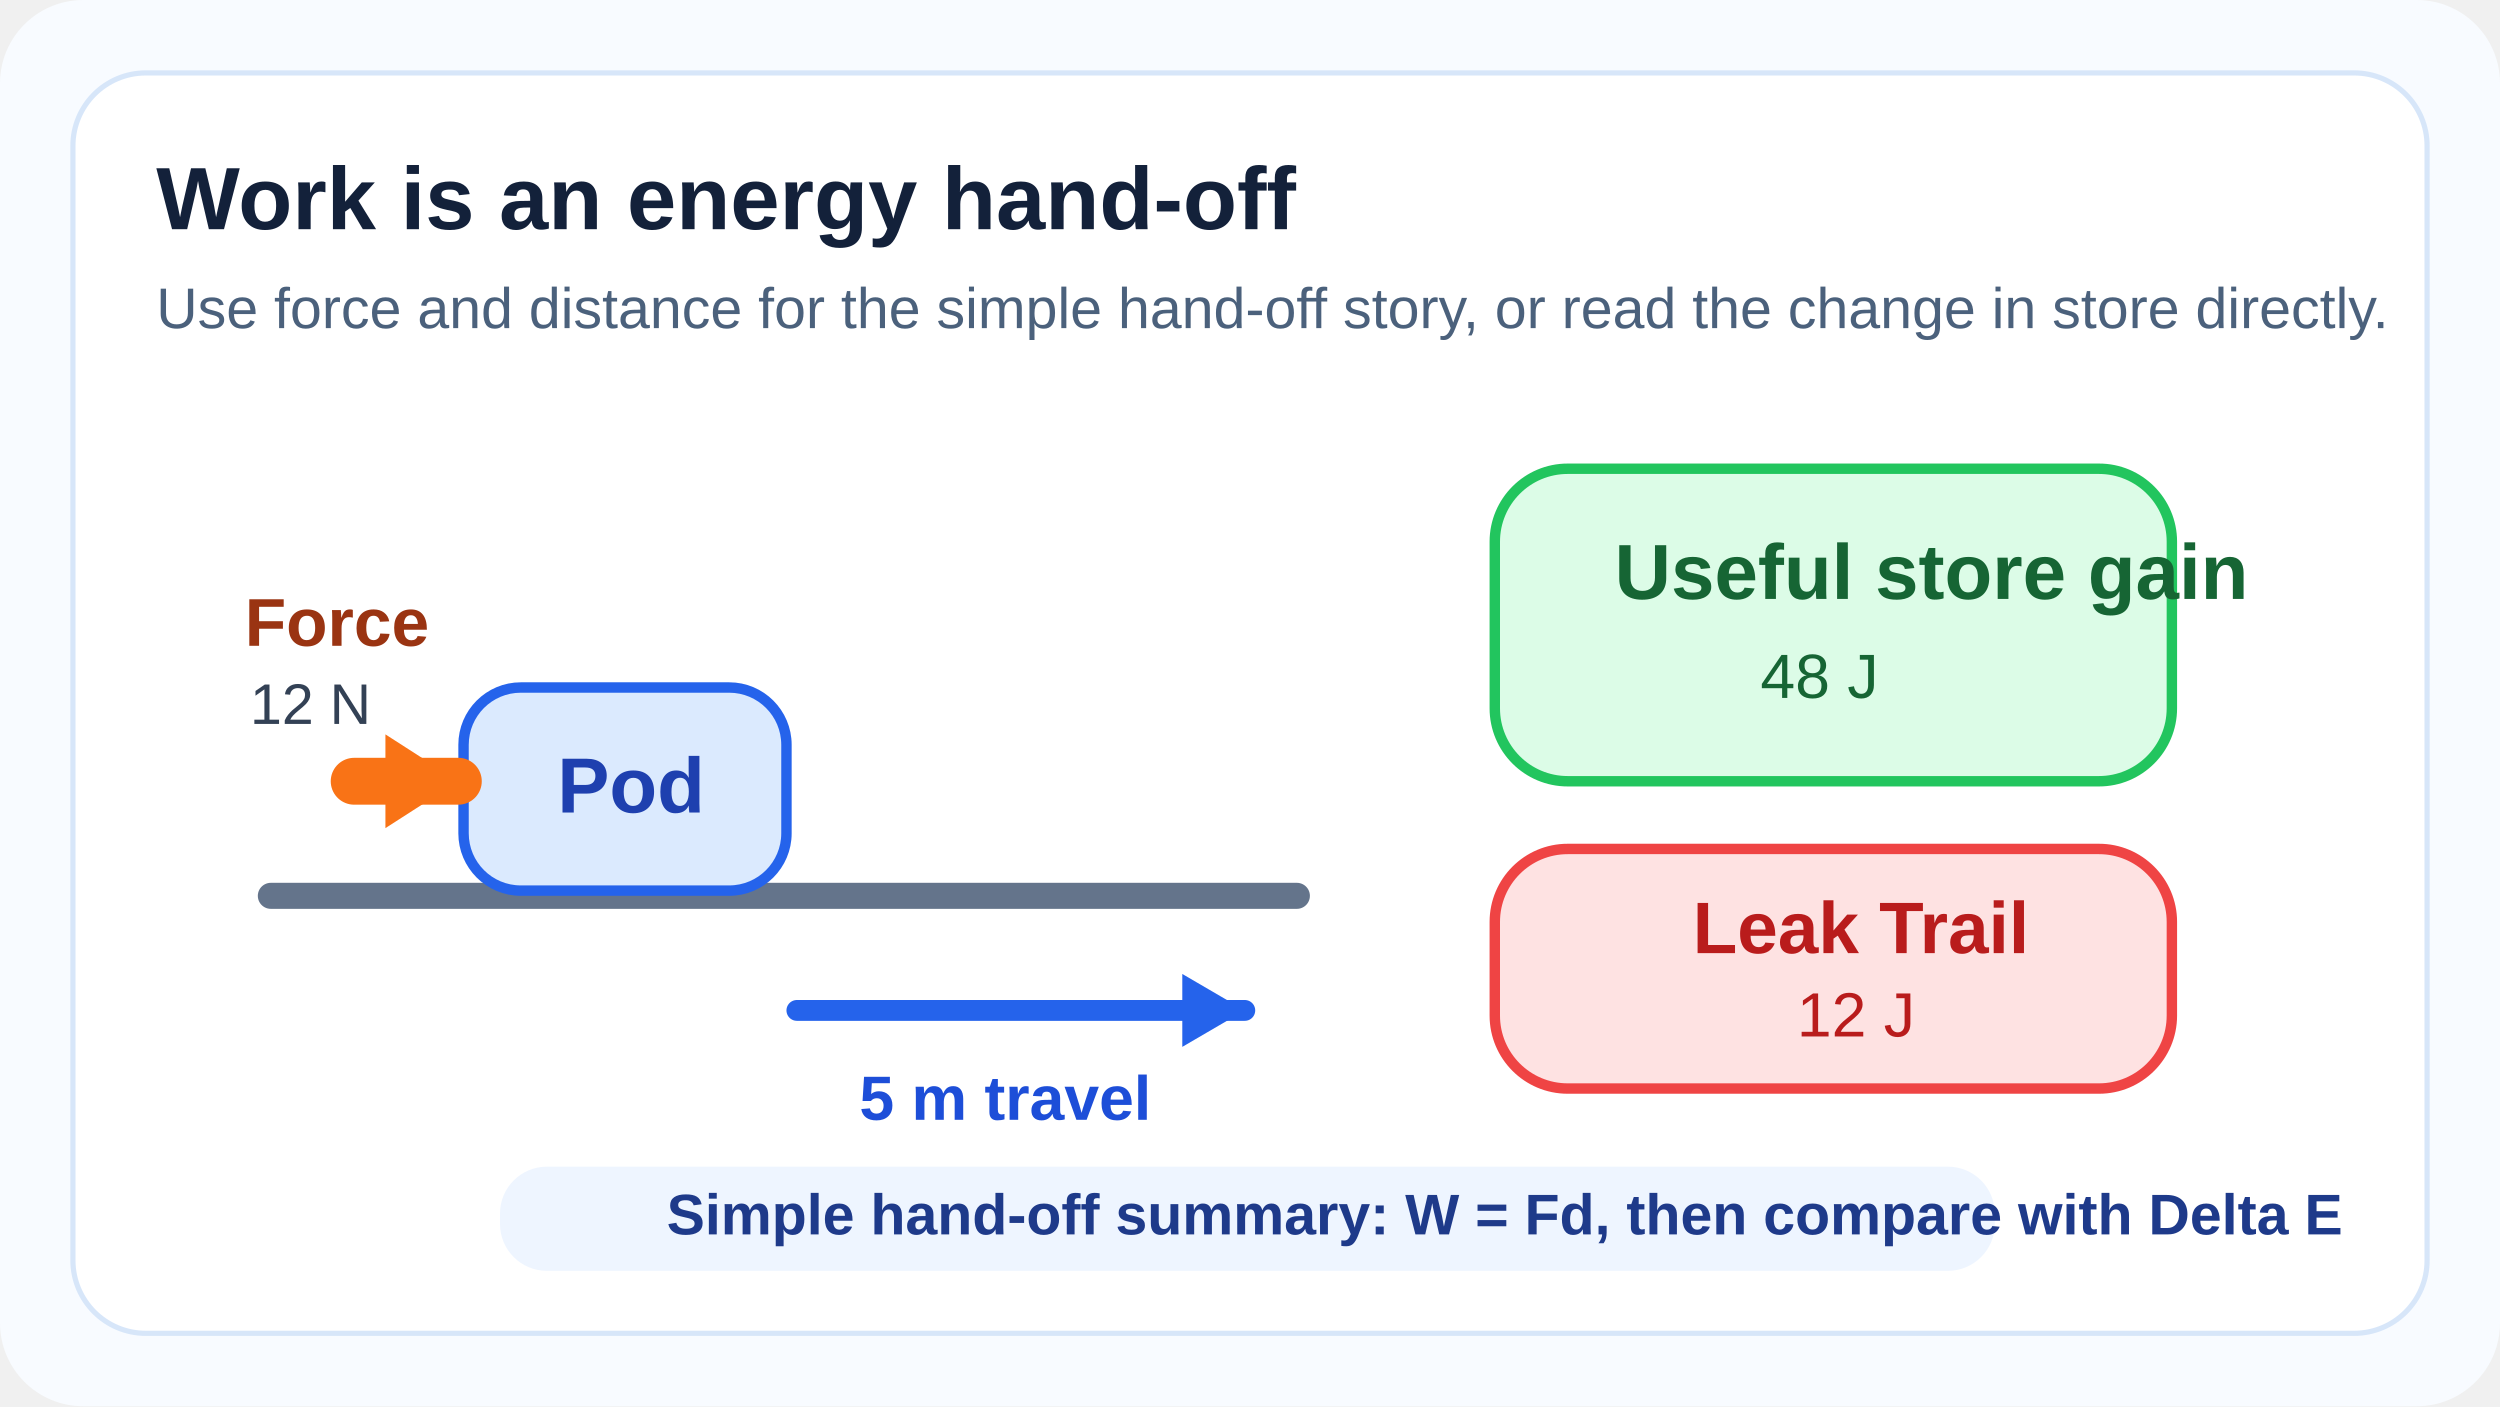
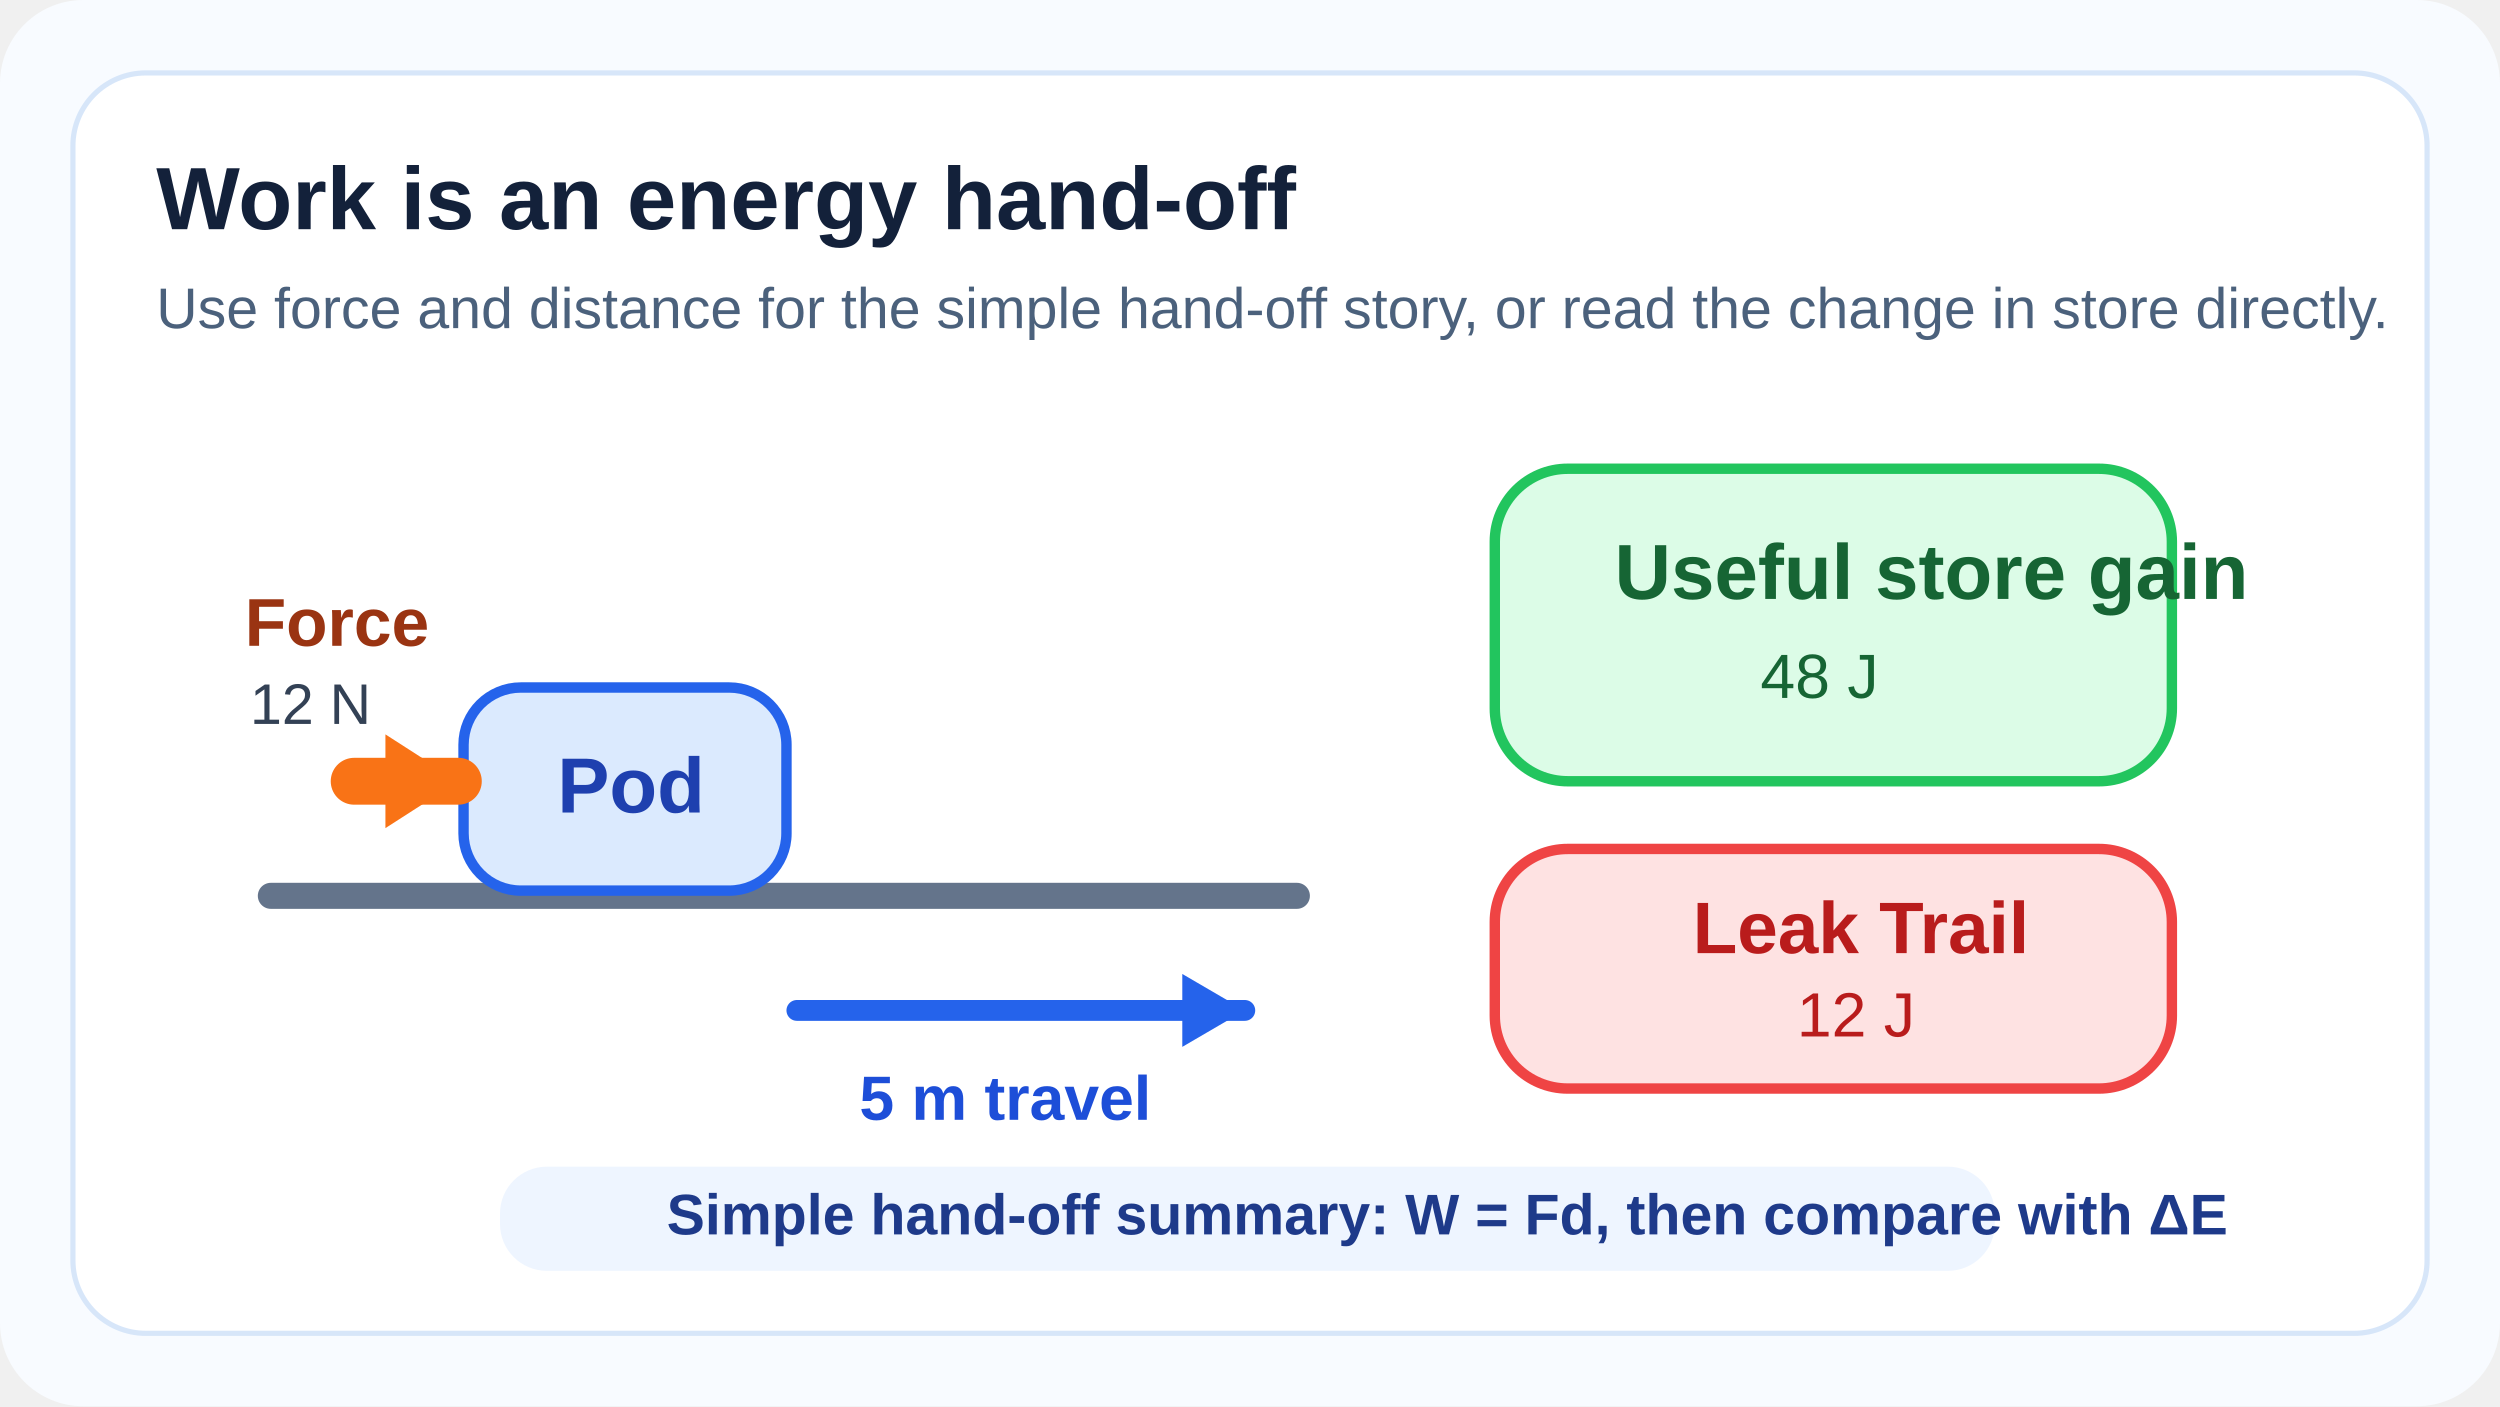
<svg xmlns="http://www.w3.org/2000/svg" width="960" height="540" viewBox="0 0 960 540" fill="none">
  <rect width="960" height="540" rx="32" fill="#F8FBFF" />
  <rect x="28" y="28" width="904" height="484" rx="28" fill="#FFFFFF" stroke="#D7E6F9" stroke-width="2" />
  <text x="60" y="88" fill="#13213A" font-family="Arial, sans-serif" font-size="34" font-weight="700">Work is an energy hand-off</text>
  <text x="60" y="126" fill="#4B617C" font-family="Arial, sans-serif" font-size="22">Use force and distance for the simple hand-off story, or read the change in store directly.</text>
  <line x1="104" y1="344" x2="498" y2="344" stroke="#64748B" stroke-width="10" stroke-linecap="round" />
  <rect x="178" y="264" width="124" height="78" rx="22" fill="#DBEAFE" stroke="#2563EB" stroke-width="4" />
  <text x="214" y="312" fill="#1E40AF" font-family="Arial, sans-serif" font-size="30" font-weight="700">Pod</text>
  <line x1="136" y1="300" x2="176" y2="300" stroke="#F97316" stroke-width="18" stroke-linecap="round" />
  <polygon points="176,300 148,282 148,318" fill="#F97316" />
  <text x="94" y="248" fill="#9A3412" font-family="Arial, sans-serif" font-size="26" font-weight="700">Force</text>
  <text x="96" y="278" fill="#334155" font-family="Arial, sans-serif" font-size="22">12 N</text>
  <line x1="306" y1="388" x2="478" y2="388" stroke="#2563EB" stroke-width="8" stroke-linecap="round" />
  <polygon points="478,388 454,374 454,402" fill="#2563EB" />
  <text x="330" y="430" fill="#1D4ED8" font-family="Arial, sans-serif" font-size="24" font-weight="700">5 m travel</text>
  <rect x="574" y="180" width="260" height="120" rx="28" fill="#DCFCE7" stroke="#22C55E" stroke-width="4" />
  <text x="620" y="230" fill="#166534" font-family="Arial, sans-serif" font-size="30" font-weight="700">Useful store gain</text>
  <text x="676" y="268" fill="#166534" font-family="Arial, sans-serif" font-size="24">48 J</text>
  <rect x="574" y="326" width="260" height="92" rx="28" fill="#FEE2E2" stroke="#EF4444" stroke-width="4" />
  <text x="650" y="366" fill="#B91C1C" font-family="Arial, sans-serif" font-size="28" font-weight="700">Leak Trail</text>
  <text x="690" y="398" fill="#B91C1C" font-family="Arial, sans-serif" font-size="24">12 J</text>
  <rect x="192" y="448" width="574" height="40" rx="18" fill="#EEF5FF" />
-   <text x="256" y="474" fill="#1E3A8A" font-family="Arial, sans-serif" font-size="22" font-weight="700">Simple hand-off summary: W = Fd, then compare with Delta E</text>
+   <text x="256" y="474" fill="#1E3A8A" font-family="Arial, sans-serif" font-size="22" font-weight="700">Simple hand-off summary: W = Fd, then compare with ΔE</text>
</svg>
